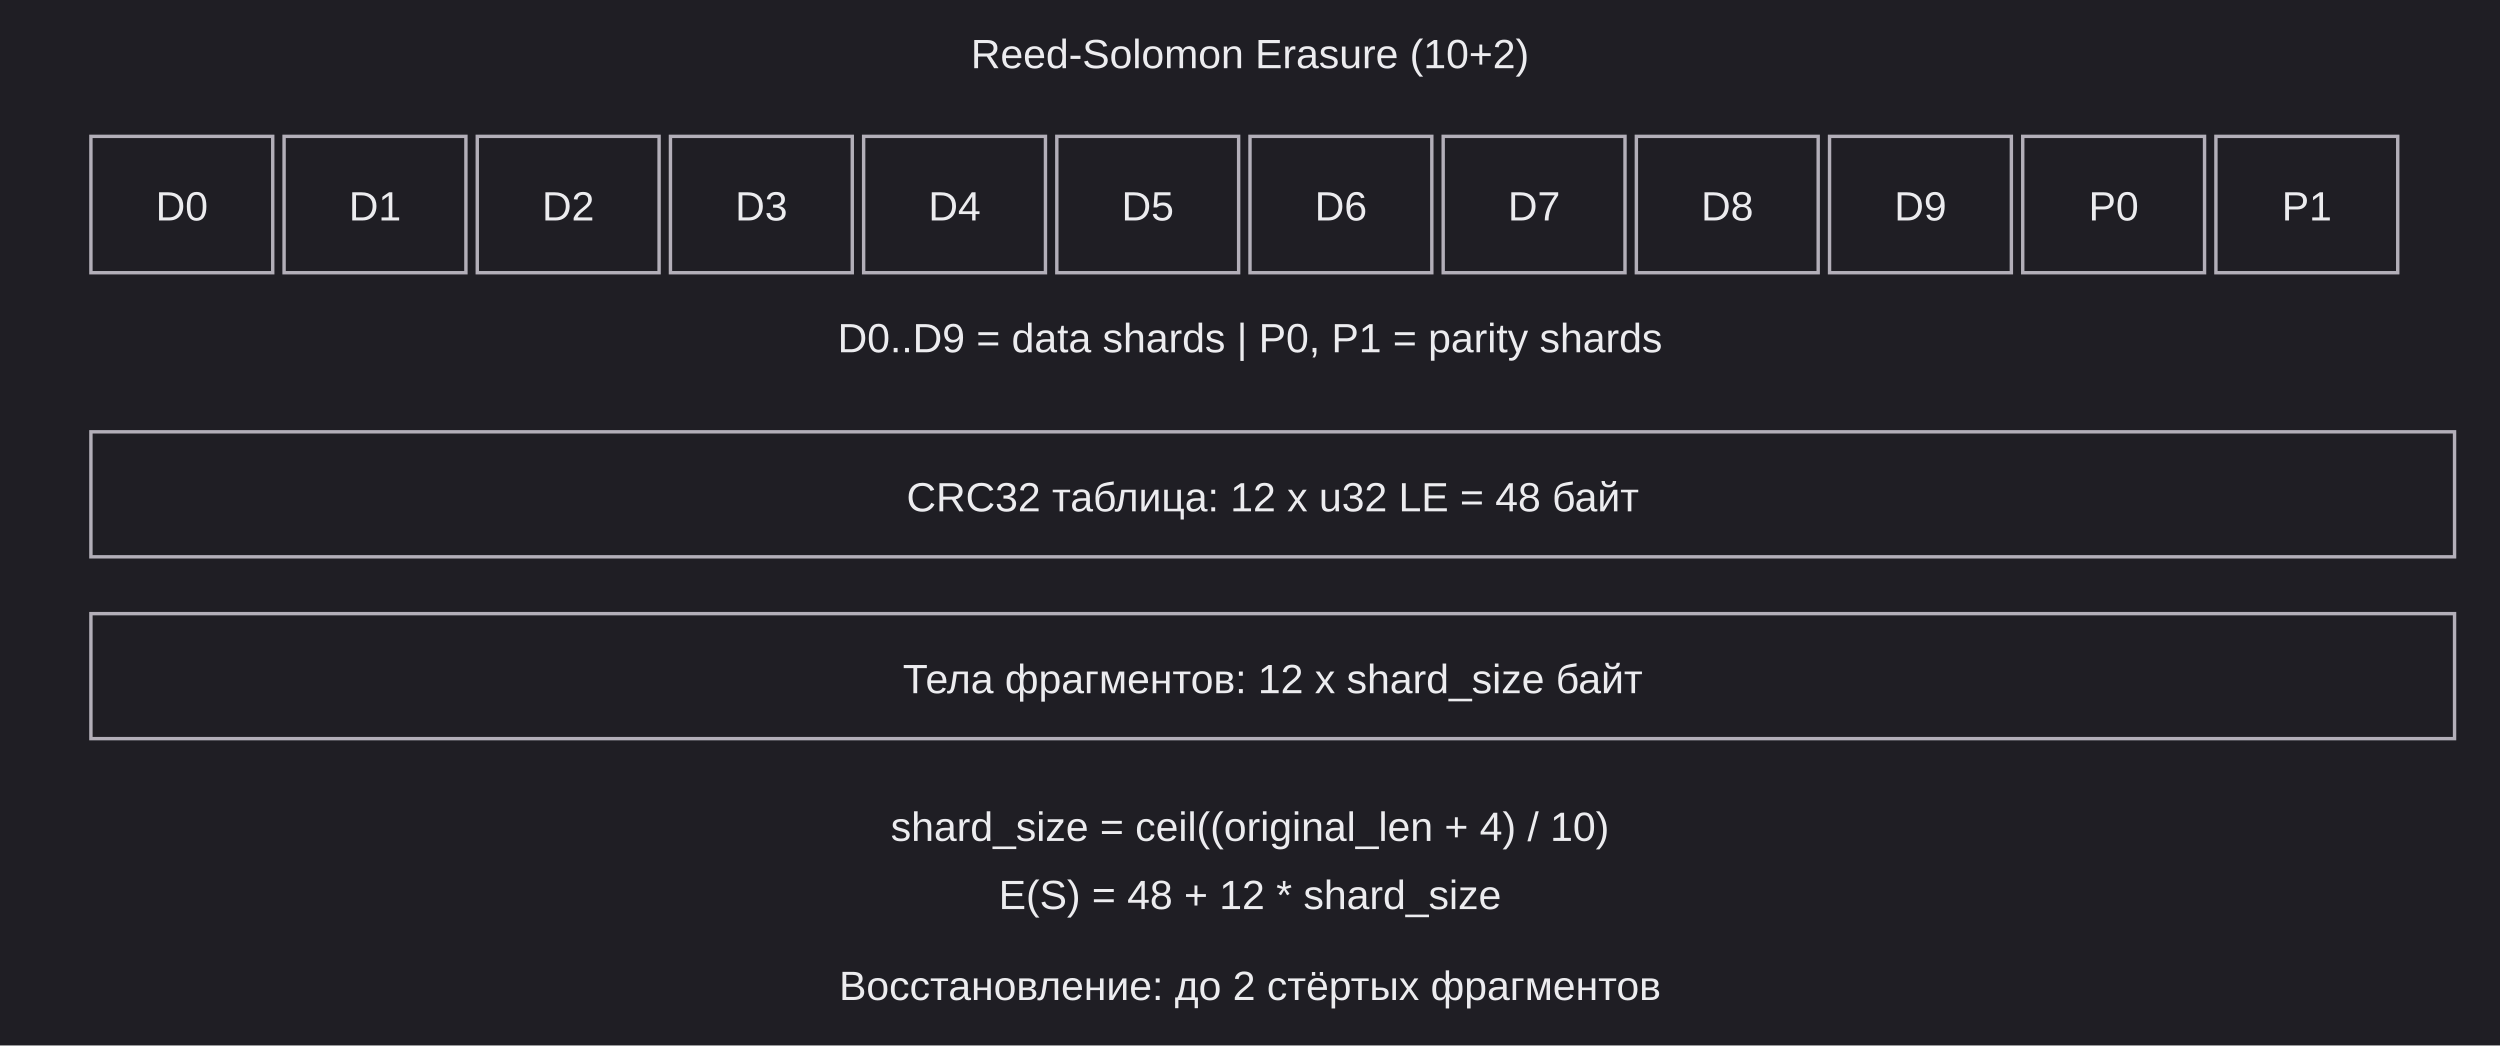
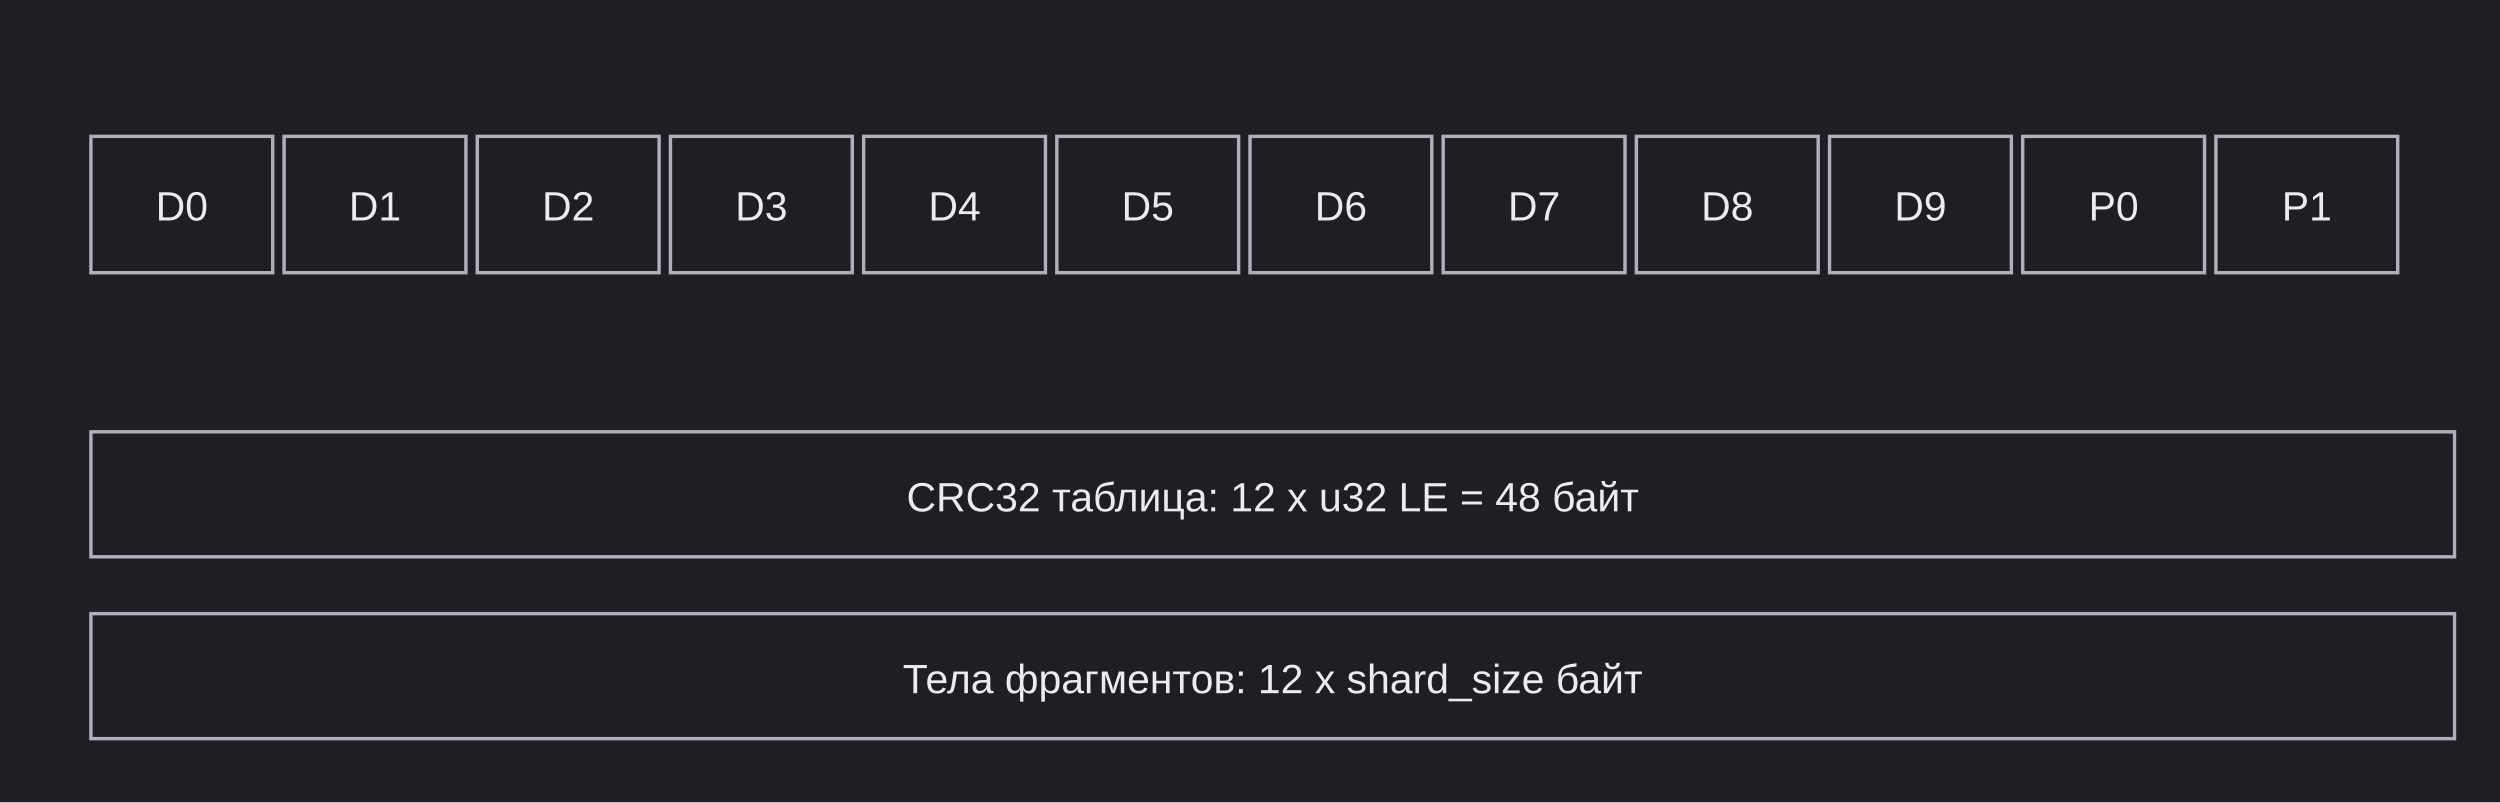
- <svg xmlns="http://www.w3.org/2000/svg" width="1100" height="460" viewBox="0 0 1100 460">
+ <svg xmlns="http://www.w3.org/2000/svg" width="1100" height="353" viewBox="0 0 1100 353">
  <defs>
    <marker id="arrow" viewBox="0 0 10 10" refX="10" refY="5" markerWidth="10" markerHeight="10" markerUnits="userSpaceOnUse" orient="auto">
      <path d="M 0 1 L 10 5 L 0 9 Z" fill="#b3afb9" />
    </marker>
  </defs>
-   <rect x="0" y="0" width="1100" height="460" fill="#1f1e24" />
+   <rect x="0" y="0.0" width="1100" height="353.0" fill="#1f1e24" />
  <g id="drawing">
-     <text x="550" y="30" text-anchor="middle" font-family="Arial" font-size="18px" fill="#ececef">Reed-Solomon Erasure (10+2)</text>
    <rect x="40" y="60" width="80" height="60" fill="#1f1e24" stroke="#b3afb9" stroke-width="1.5" />
    <text x="80" y="97" text-anchor="middle" font-family="Arial" font-size="18px" fill="#ececef">D0</text>
    <rect x="125" y="60" width="80" height="60" fill="#1f1e24" stroke="#b3afb9" stroke-width="1.5" />
    <text x="165" y="97" text-anchor="middle" font-family="Arial" font-size="18px" fill="#ececef">D1</text>
    <rect x="210" y="60" width="80" height="60" fill="#1f1e24" stroke="#b3afb9" stroke-width="1.5" />
    <text x="250" y="97" text-anchor="middle" font-family="Arial" font-size="18px" fill="#ececef">D2</text>
    <rect x="295" y="60" width="80" height="60" fill="#1f1e24" stroke="#b3afb9" stroke-width="1.5" />
    <text x="335" y="97" text-anchor="middle" font-family="Arial" font-size="18px" fill="#ececef">D3</text>
    <rect x="380" y="60" width="80" height="60" fill="#1f1e24" stroke="#b3afb9" stroke-width="1.5" />
    <text x="420" y="97" text-anchor="middle" font-family="Arial" font-size="18px" fill="#ececef">D4</text>
    <rect x="465" y="60" width="80" height="60" fill="#1f1e24" stroke="#b3afb9" stroke-width="1.5" />
    <text x="505" y="97" text-anchor="middle" font-family="Arial" font-size="18px" fill="#ececef">D5</text>
    <rect x="550" y="60" width="80" height="60" fill="#1f1e24" stroke="#b3afb9" stroke-width="1.5" />
    <text x="590" y="97" text-anchor="middle" font-family="Arial" font-size="18px" fill="#ececef">D6</text>
    <rect x="635" y="60" width="80" height="60" fill="#1f1e24" stroke="#b3afb9" stroke-width="1.5" />
    <text x="675" y="97" text-anchor="middle" font-family="Arial" font-size="18px" fill="#ececef">D7</text>
    <rect x="720" y="60" width="80" height="60" fill="#1f1e24" stroke="#b3afb9" stroke-width="1.5" />
    <text x="760" y="97" text-anchor="middle" font-family="Arial" font-size="18px" fill="#ececef">D8</text>
    <rect x="805" y="60" width="80" height="60" fill="#1f1e24" stroke="#b3afb9" stroke-width="1.5" />
    <text x="845" y="97" text-anchor="middle" font-family="Arial" font-size="18px" fill="#ececef">D9</text>
    <rect x="890" y="60" width="80" height="60" fill="#1f1e24" stroke="#b3afb9" stroke-width="1.5" />
    <text x="930" y="97" text-anchor="middle" font-family="Arial" font-size="18px" fill="#ececef">P0</text>
    <rect x="975" y="60" width="80" height="60" fill="#1f1e24" stroke="#b3afb9" stroke-width="1.5" />
    <text x="1015" y="97" text-anchor="middle" font-family="Arial" font-size="18px" fill="#ececef">P1</text>
-     <text x="550" y="155" text-anchor="middle" font-family="Arial" font-size="18px" fill="#ececef">D0..D9 = data shards | P0, P1 = parity shards</text>
    <rect x="40" y="190" width="1040" height="55" fill="#1f1e24" stroke="#b3afb9" stroke-width="1.5" />
    <text x="560" y="225" text-anchor="middle" font-family="Arial" font-size="18px" fill="#ececef">CRC32 таблица: 12 x u32 LE = 48 байт</text>
    <rect x="40" y="270" width="1040" height="55" fill="#1f1e24" stroke="#b3afb9" stroke-width="1.5" />
    <text x="560" y="305" text-anchor="middle" font-family="Arial" font-size="18px" fill="#ececef">Тела фрагментов: 12 x shard_size байт</text>
-     <text x="550" y="370" text-anchor="middle" font-family="Arial" font-size="18px" fill="#ececef">shard_size = ceil((original_len + 4) / 10)</text>
-     <text x="550" y="400" text-anchor="middle" font-family="Arial" font-size="18px" fill="#ececef">E(S) = 48 + 12 * shard_size</text>
-     <text x="550" y="440" text-anchor="middle" font-family="Arial" font-size="18px" fill="#ececef">Восстановление: до 2 стёртых фрагментов</text>
  </g>
</svg>
